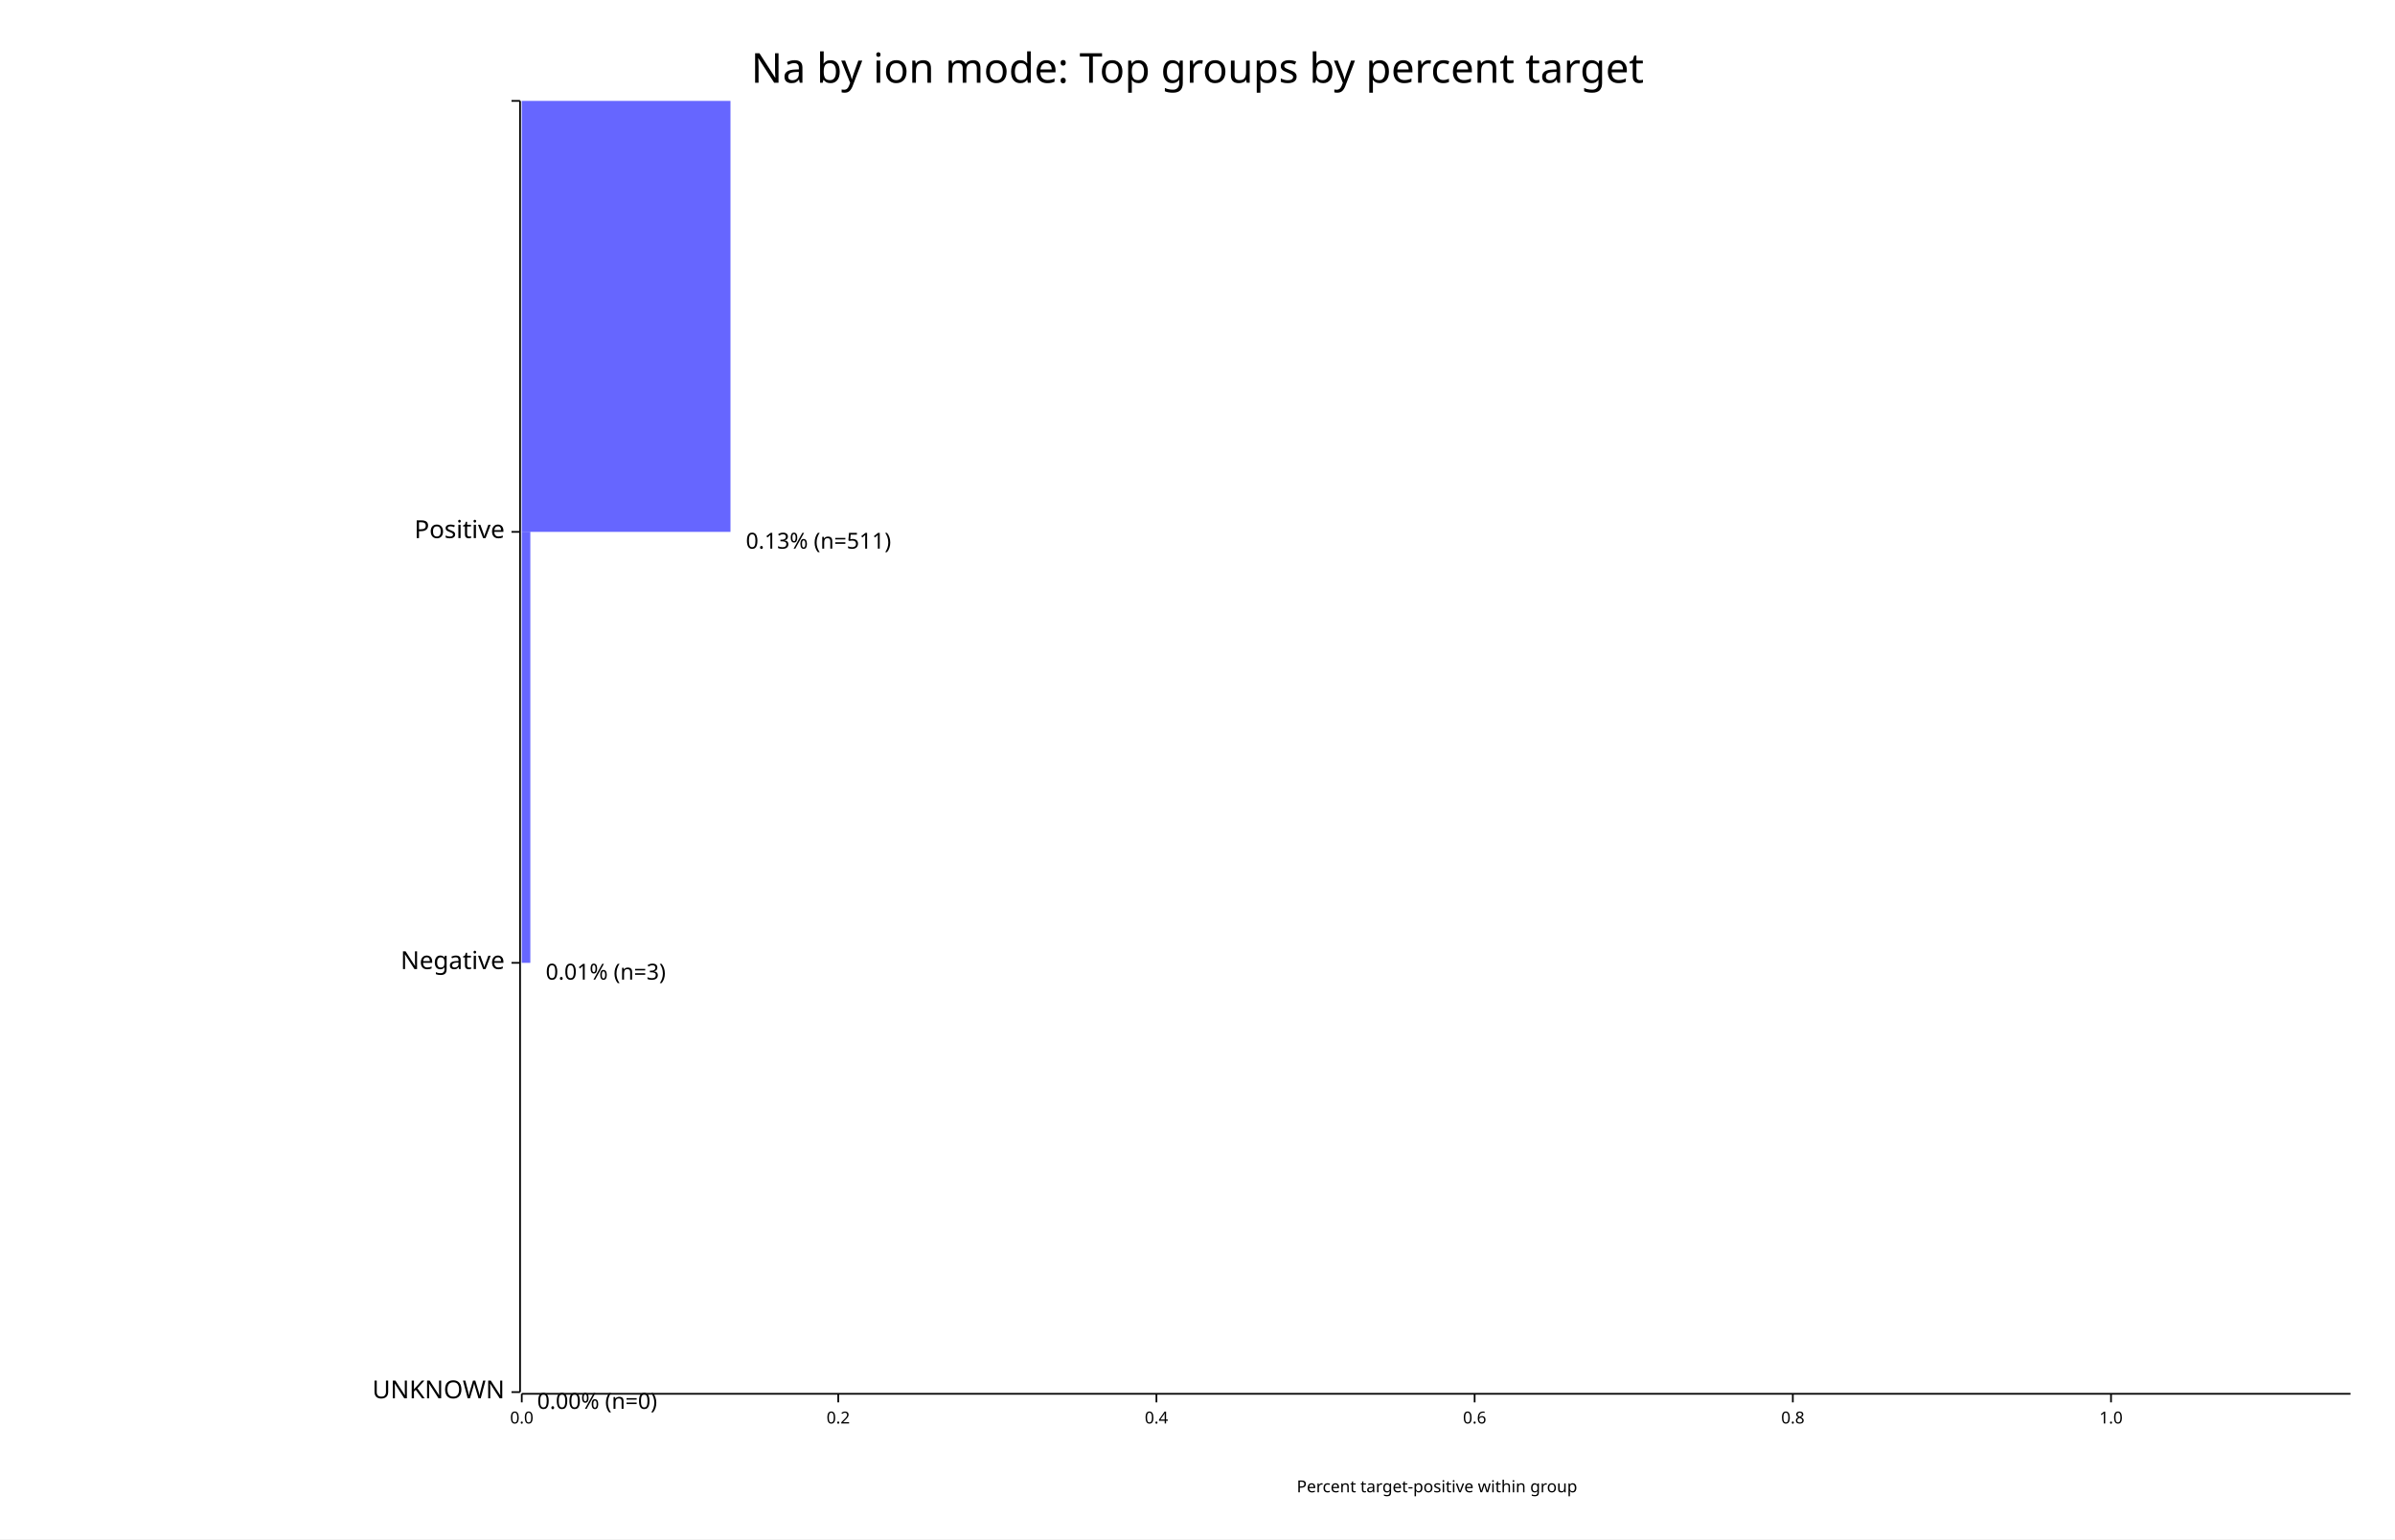
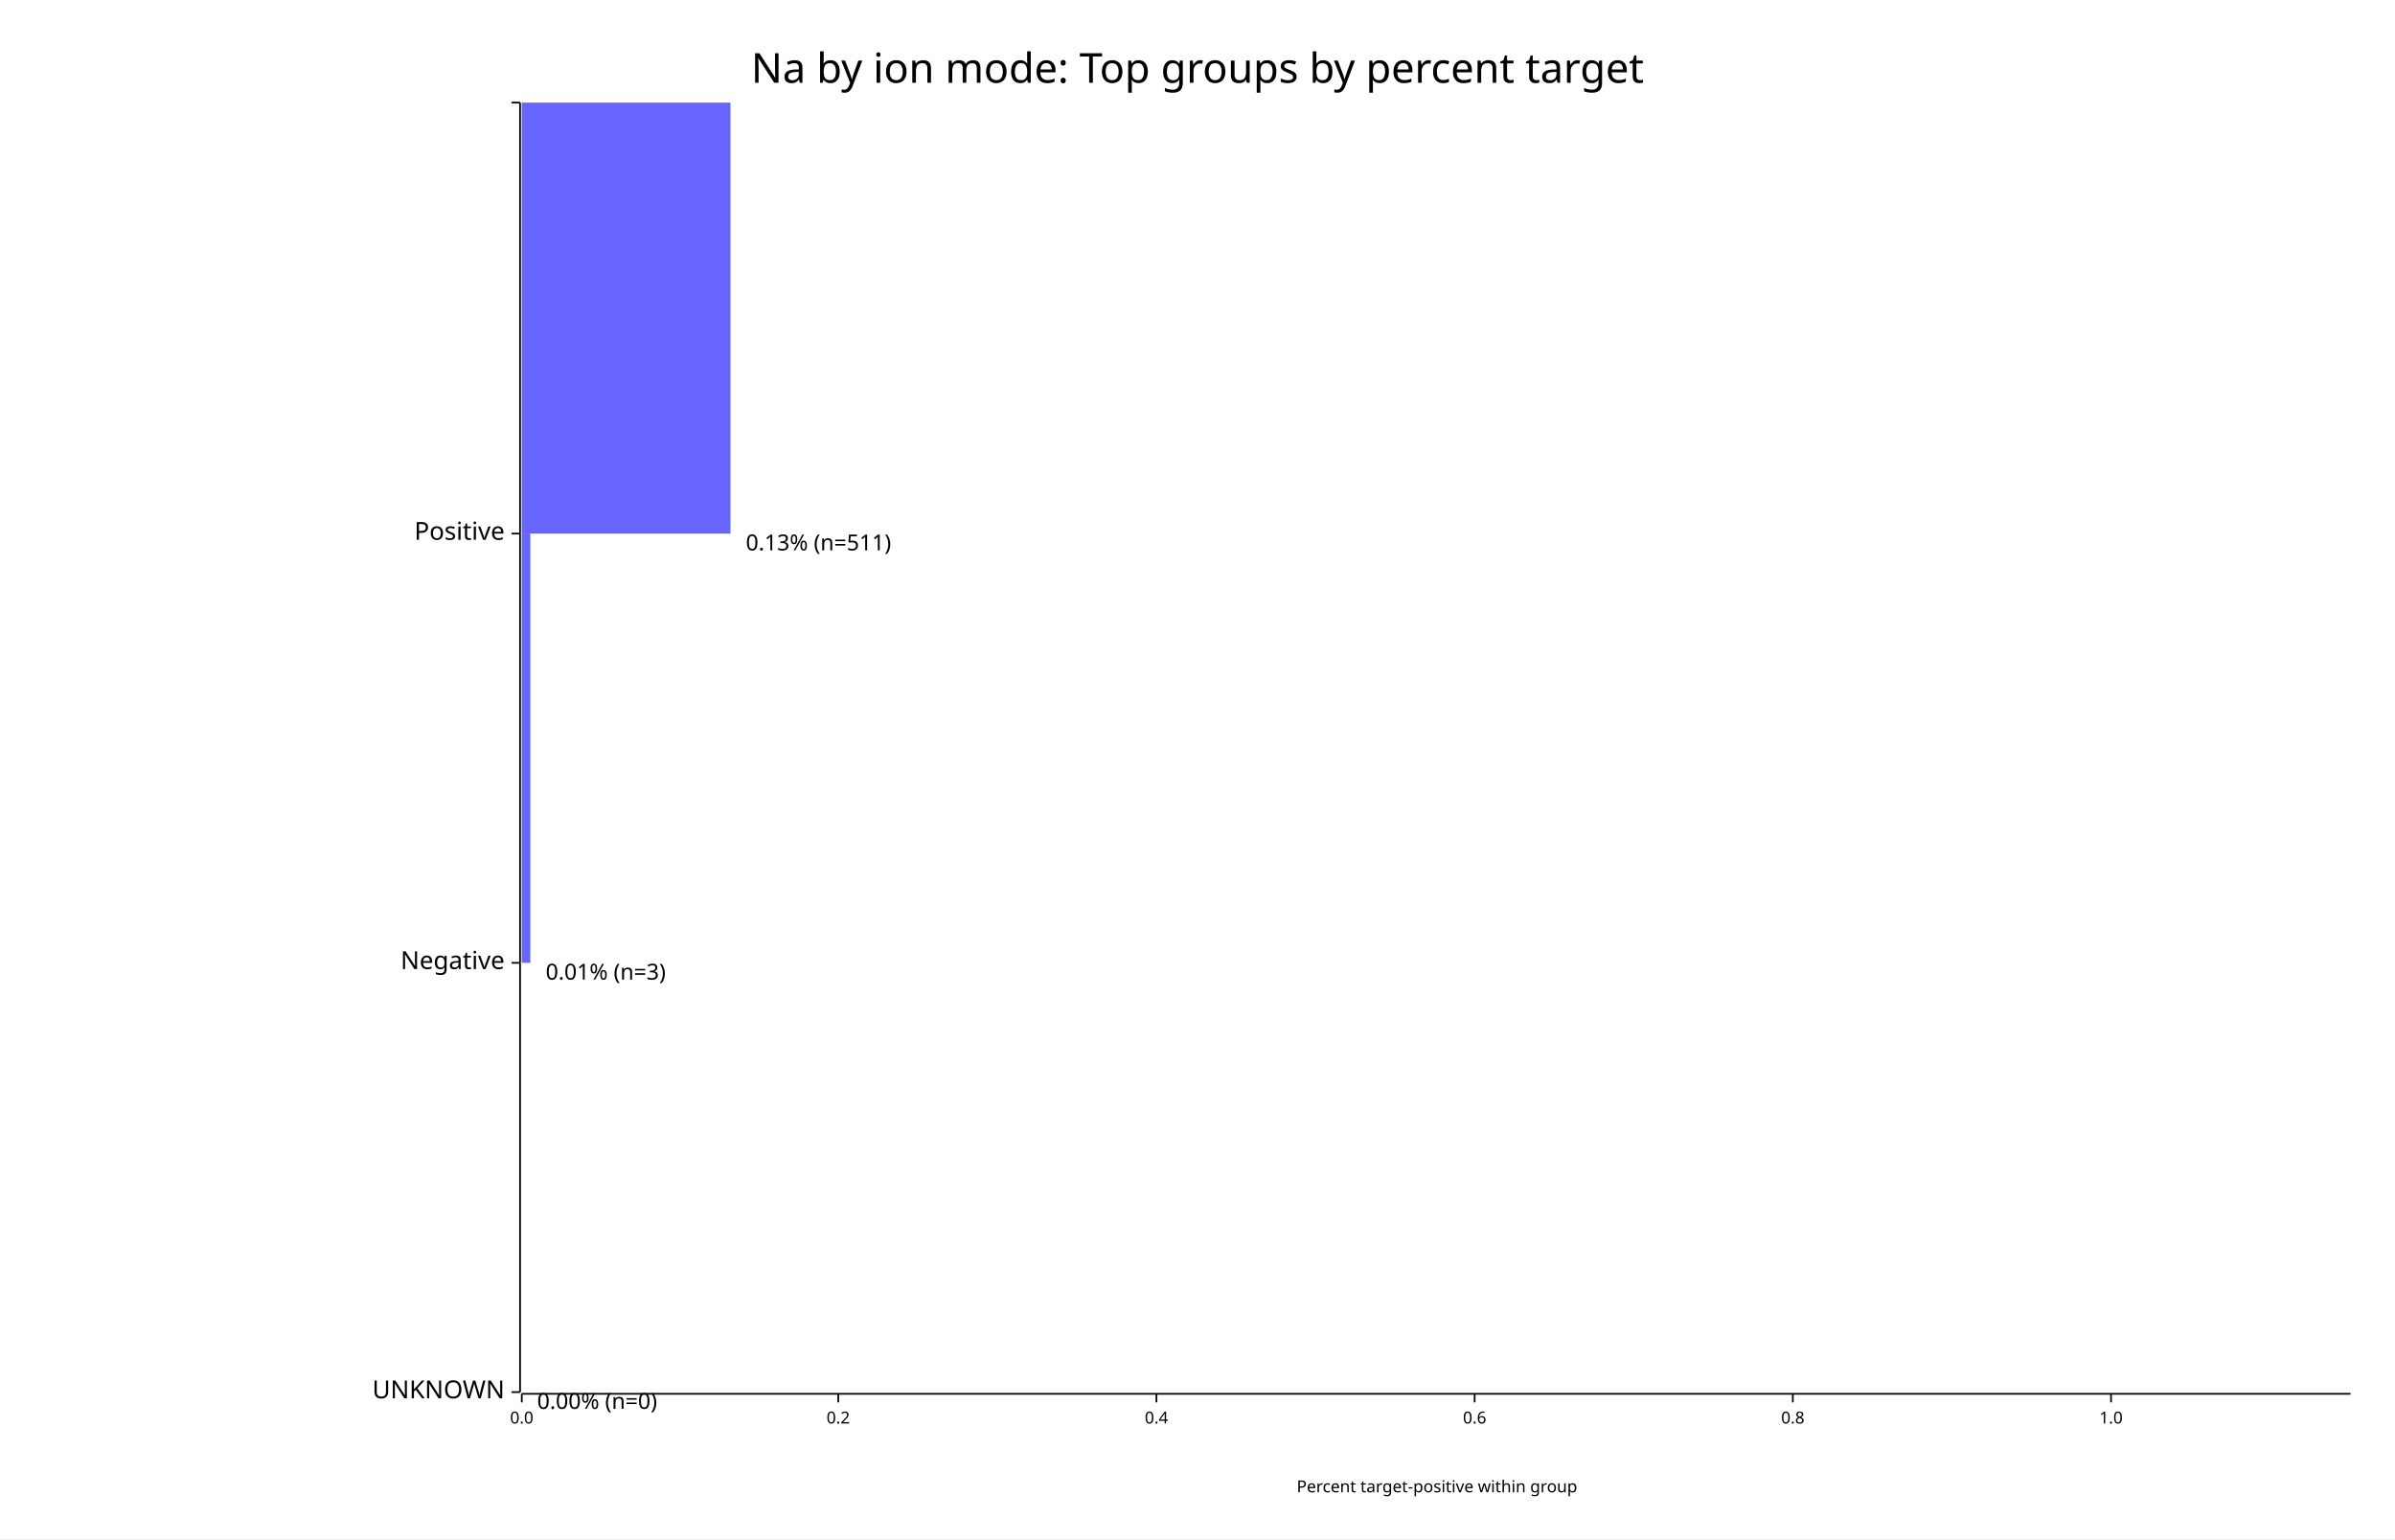
<svg xmlns="http://www.w3.org/2000/svg" width="1400" height="900" viewBox="0 0 1400 900">
  <rect x="0" y="0" width="1400" height="900" opacity="1" fill="#FFFFFF" stroke="none" />
  <text x="700" y="30" dy="0.76em" text-anchor="middle" font-family="sans-serif" font-size="24.194" opacity="1" fill="#000000">
Na by ion mode: Top groups by percent target
</text>
  <text x="840" y="875" dy="-0.5ex" text-anchor="middle" font-family="sans-serif" font-size="9.677" opacity="1" fill="#000000">
Percent target-positive within group
</text>
-   <polyline fill="none" opacity="1" stroke="#000000" stroke-width="1" points="304,59 304,814 " />
+   <polyline fill="none" opacity="1" stroke="#000000" stroke-width="1" points="304,60 304,814 " />
  <text x="295" y="814" dy="0.5ex" text-anchor="end" font-family="sans-serif" font-size="14.516" opacity="1" fill="#000000">
UNKNOWN
</text>
  <polyline fill="none" opacity="1" stroke="#000000" stroke-width="1" points="299,814 304,814 " />
  <text x="295" y="563" dy="0.5ex" text-anchor="end" font-family="sans-serif" font-size="14.516" opacity="1" fill="#000000">
Negative
</text>
  <polyline fill="none" opacity="1" stroke="#000000" stroke-width="1" points="299,563 304,563 " />
-   <text x="295" y="311" dy="0.5ex" text-anchor="end" font-family="sans-serif" font-size="14.516" opacity="1" fill="#000000">
+   <text x="295" y="312" dy="0.5ex" text-anchor="end" font-family="sans-serif" font-size="14.516" opacity="1" fill="#000000">
Positive
</text>
-   <polyline fill="none" opacity="1" stroke="#000000" stroke-width="1" points="299,311 304,311 " />
-   <text x="295" y="59" dy="0.5ex" text-anchor="end" font-family="sans-serif" font-size="14.516" opacity="1" fill="#000000">
+   <polyline fill="none" opacity="1" stroke="#000000" stroke-width="1" points="299,312 304,312 " />
+   <text x="295" y="60" dy="0.5ex" text-anchor="end" font-family="sans-serif" font-size="14.516" opacity="1" fill="#000000">

</text>
-   <polyline fill="none" opacity="1" stroke="#000000" stroke-width="1" points="299,59 304,59 " />
+   <polyline fill="none" opacity="1" stroke="#000000" stroke-width="1" points="299,60 304,60 " />
  <polyline fill="none" opacity="1" stroke="#000000" stroke-width="1" points="305,815 1374,815 " />
  <text x="305" y="825" dy="0.76em" text-anchor="middle" font-family="sans-serif" font-size="9.677" opacity="1" fill="#000000">
0.0
</text>
  <polyline fill="none" opacity="1" stroke="#000000" stroke-width="1" points="305,815 305,820 " />
  <text x="490" y="825" dy="0.76em" text-anchor="middle" font-family="sans-serif" font-size="9.677" opacity="1" fill="#000000">
0.2
</text>
  <polyline fill="none" opacity="1" stroke="#000000" stroke-width="1" points="490,815 490,820 " />
  <text x="676" y="825" dy="0.76em" text-anchor="middle" font-family="sans-serif" font-size="9.677" opacity="1" fill="#000000">
0.4
</text>
  <polyline fill="none" opacity="1" stroke="#000000" stroke-width="1" points="676,815 676,820 " />
  <text x="862" y="825" dy="0.76em" text-anchor="middle" font-family="sans-serif" font-size="9.677" opacity="1" fill="#000000">
0.6
</text>
  <polyline fill="none" opacity="1" stroke="#000000" stroke-width="1" points="862,815 862,820 " />
  <text x="1048" y="825" dy="0.76em" text-anchor="middle" font-family="sans-serif" font-size="9.677" opacity="1" fill="#000000">
0.8
</text>
  <polyline fill="none" opacity="1" stroke="#000000" stroke-width="1" points="1048,815 1048,820 " />
  <text x="1234" y="825" dy="0.76em" text-anchor="middle" font-family="sans-serif" font-size="9.677" opacity="1" fill="#000000">
1.0
</text>
  <polyline fill="none" opacity="1" stroke="#000000" stroke-width="1" points="1234,815 1234,820 " />
  <rect x="305" y="563" width="0" height="251" opacity="0.6" fill="#0000FF" stroke="none" />
  <text x="314" y="814" dy="0.76em" text-anchor="start" font-family="sans-serif" font-size="12.903" opacity="1" fill="#000000">
0.00% (n=0)
</text>
-   <rect x="305" y="311" width="5" height="252" opacity="0.6" fill="#0000FF" stroke="none" />
+   <rect x="305" y="312" width="5" height="251" opacity="0.6" fill="#0000FF" stroke="none" />
  <text x="319" y="563" dy="0.76em" text-anchor="start" font-family="sans-serif" font-size="12.903" opacity="1" fill="#000000">
0.01% (n=3)
</text>
-   <rect x="305" y="59" width="122" height="252" opacity="0.6" fill="#0000FF" stroke="none" />
-   <text x="436" y="311" dy="0.76em" text-anchor="start" font-family="sans-serif" font-size="12.903" opacity="1" fill="#000000">
+   <rect x="305" y="60" width="122" height="252" opacity="0.6" fill="#0000FF" stroke="none" />
+   <text x="436" y="312" dy="0.76em" text-anchor="start" font-family="sans-serif" font-size="12.903" opacity="1" fill="#000000">
0.13% (n=511)
</text>
</svg>
